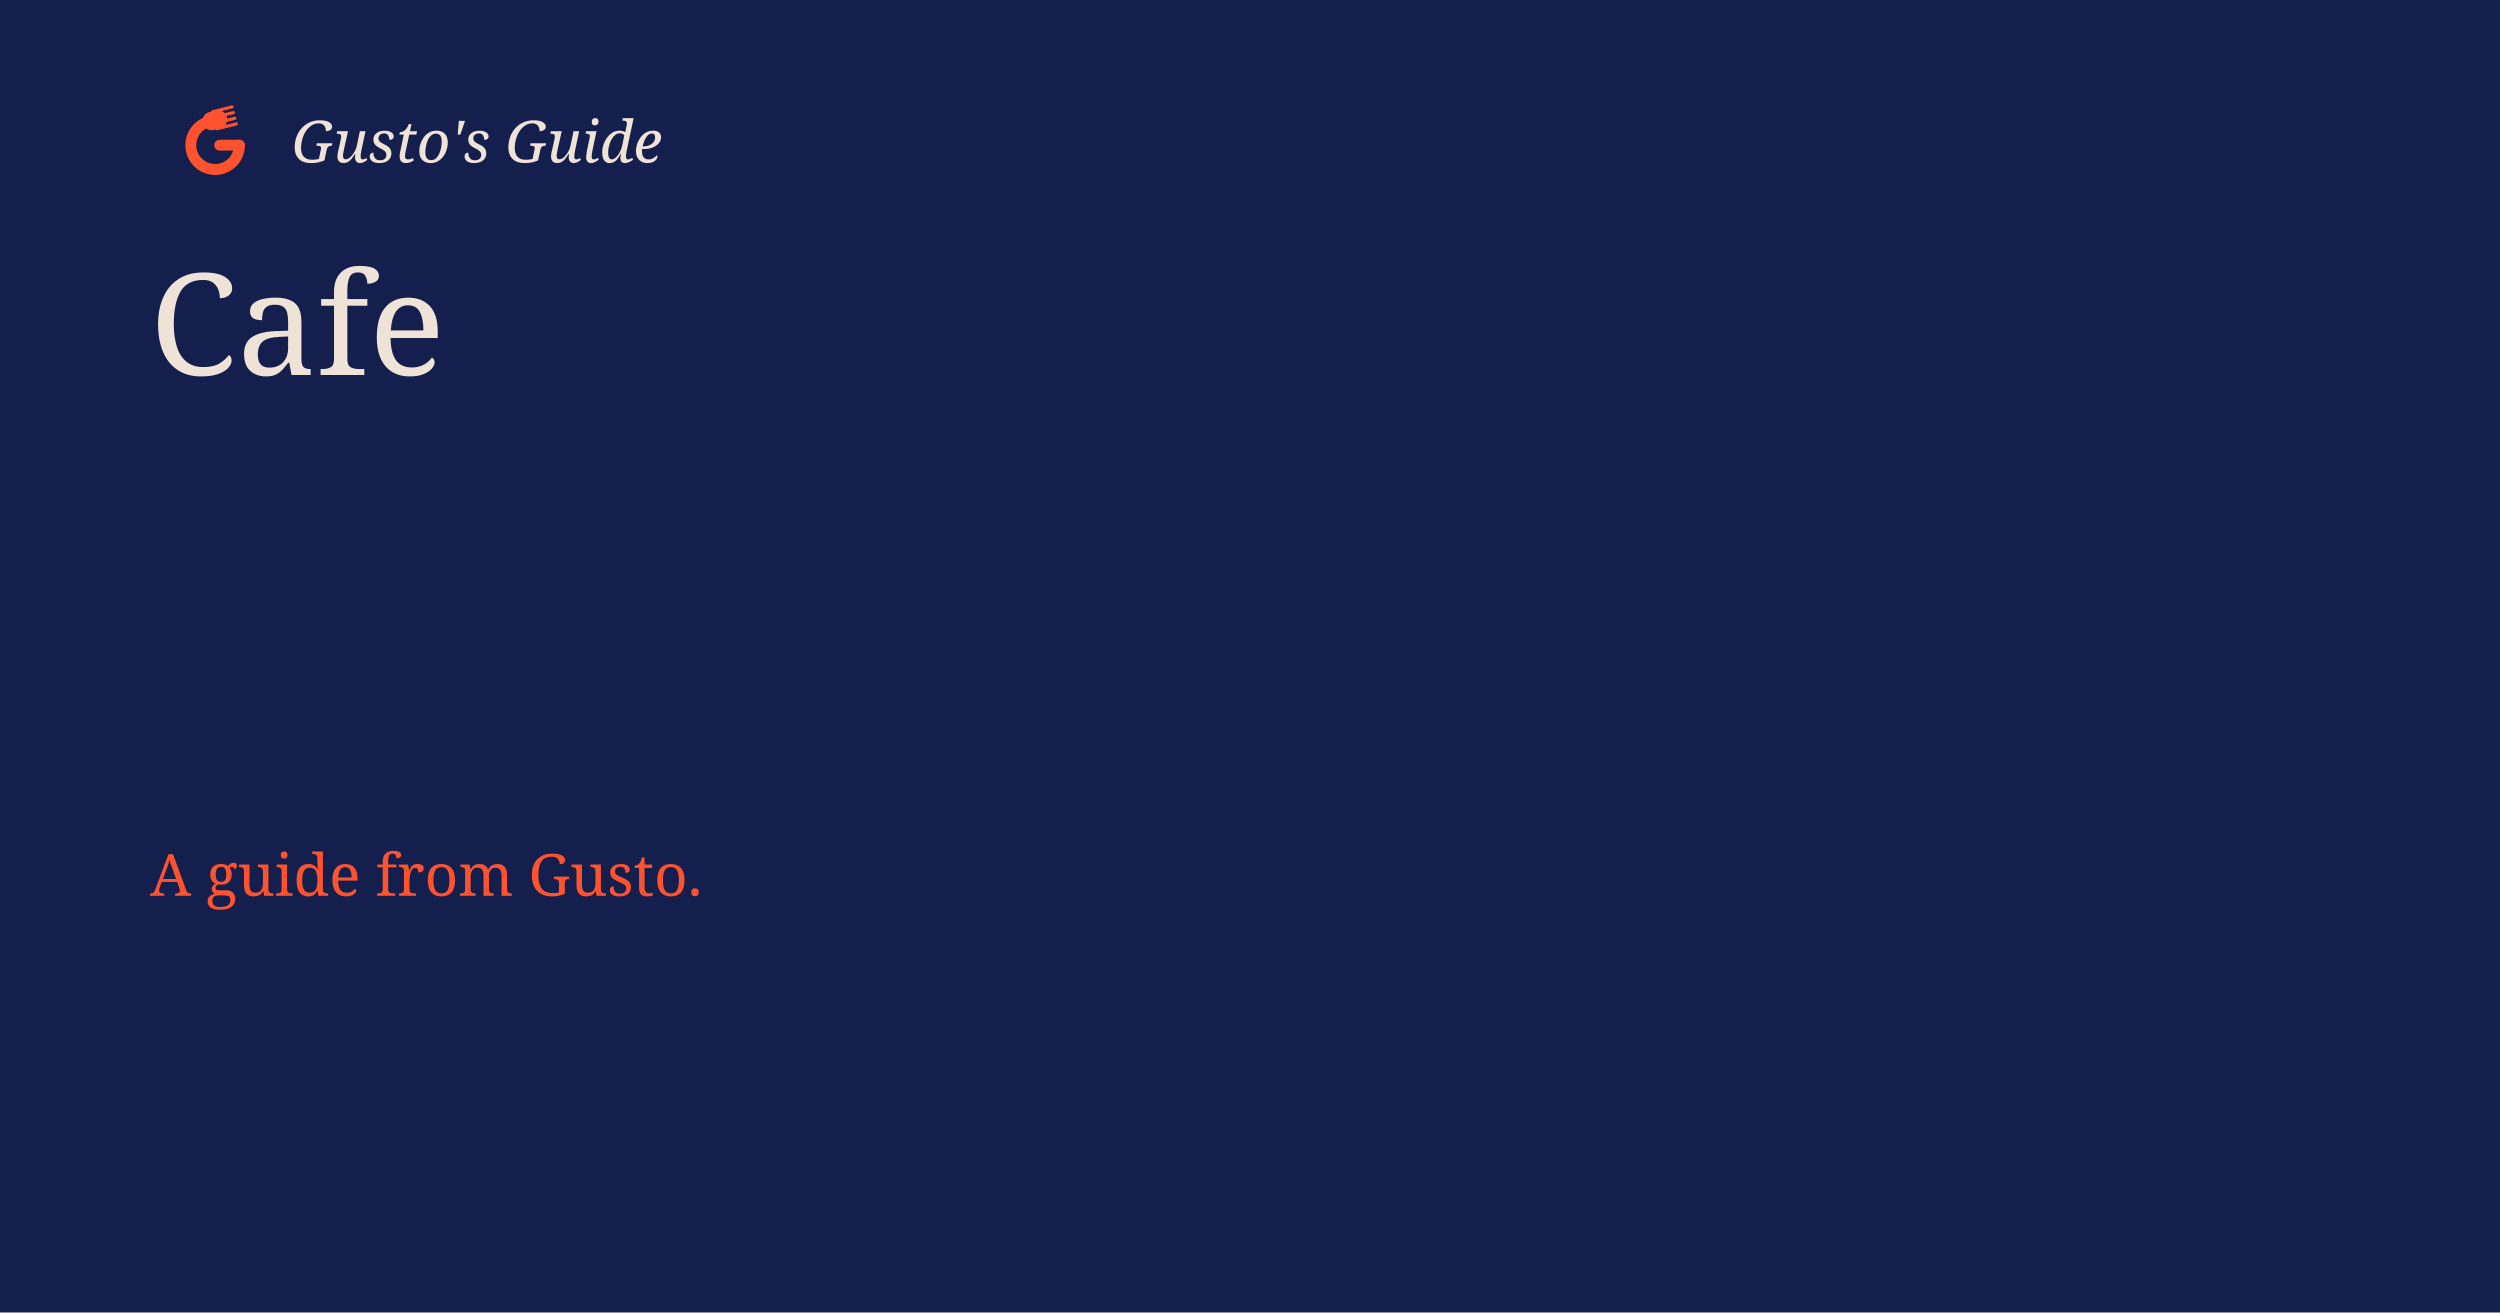
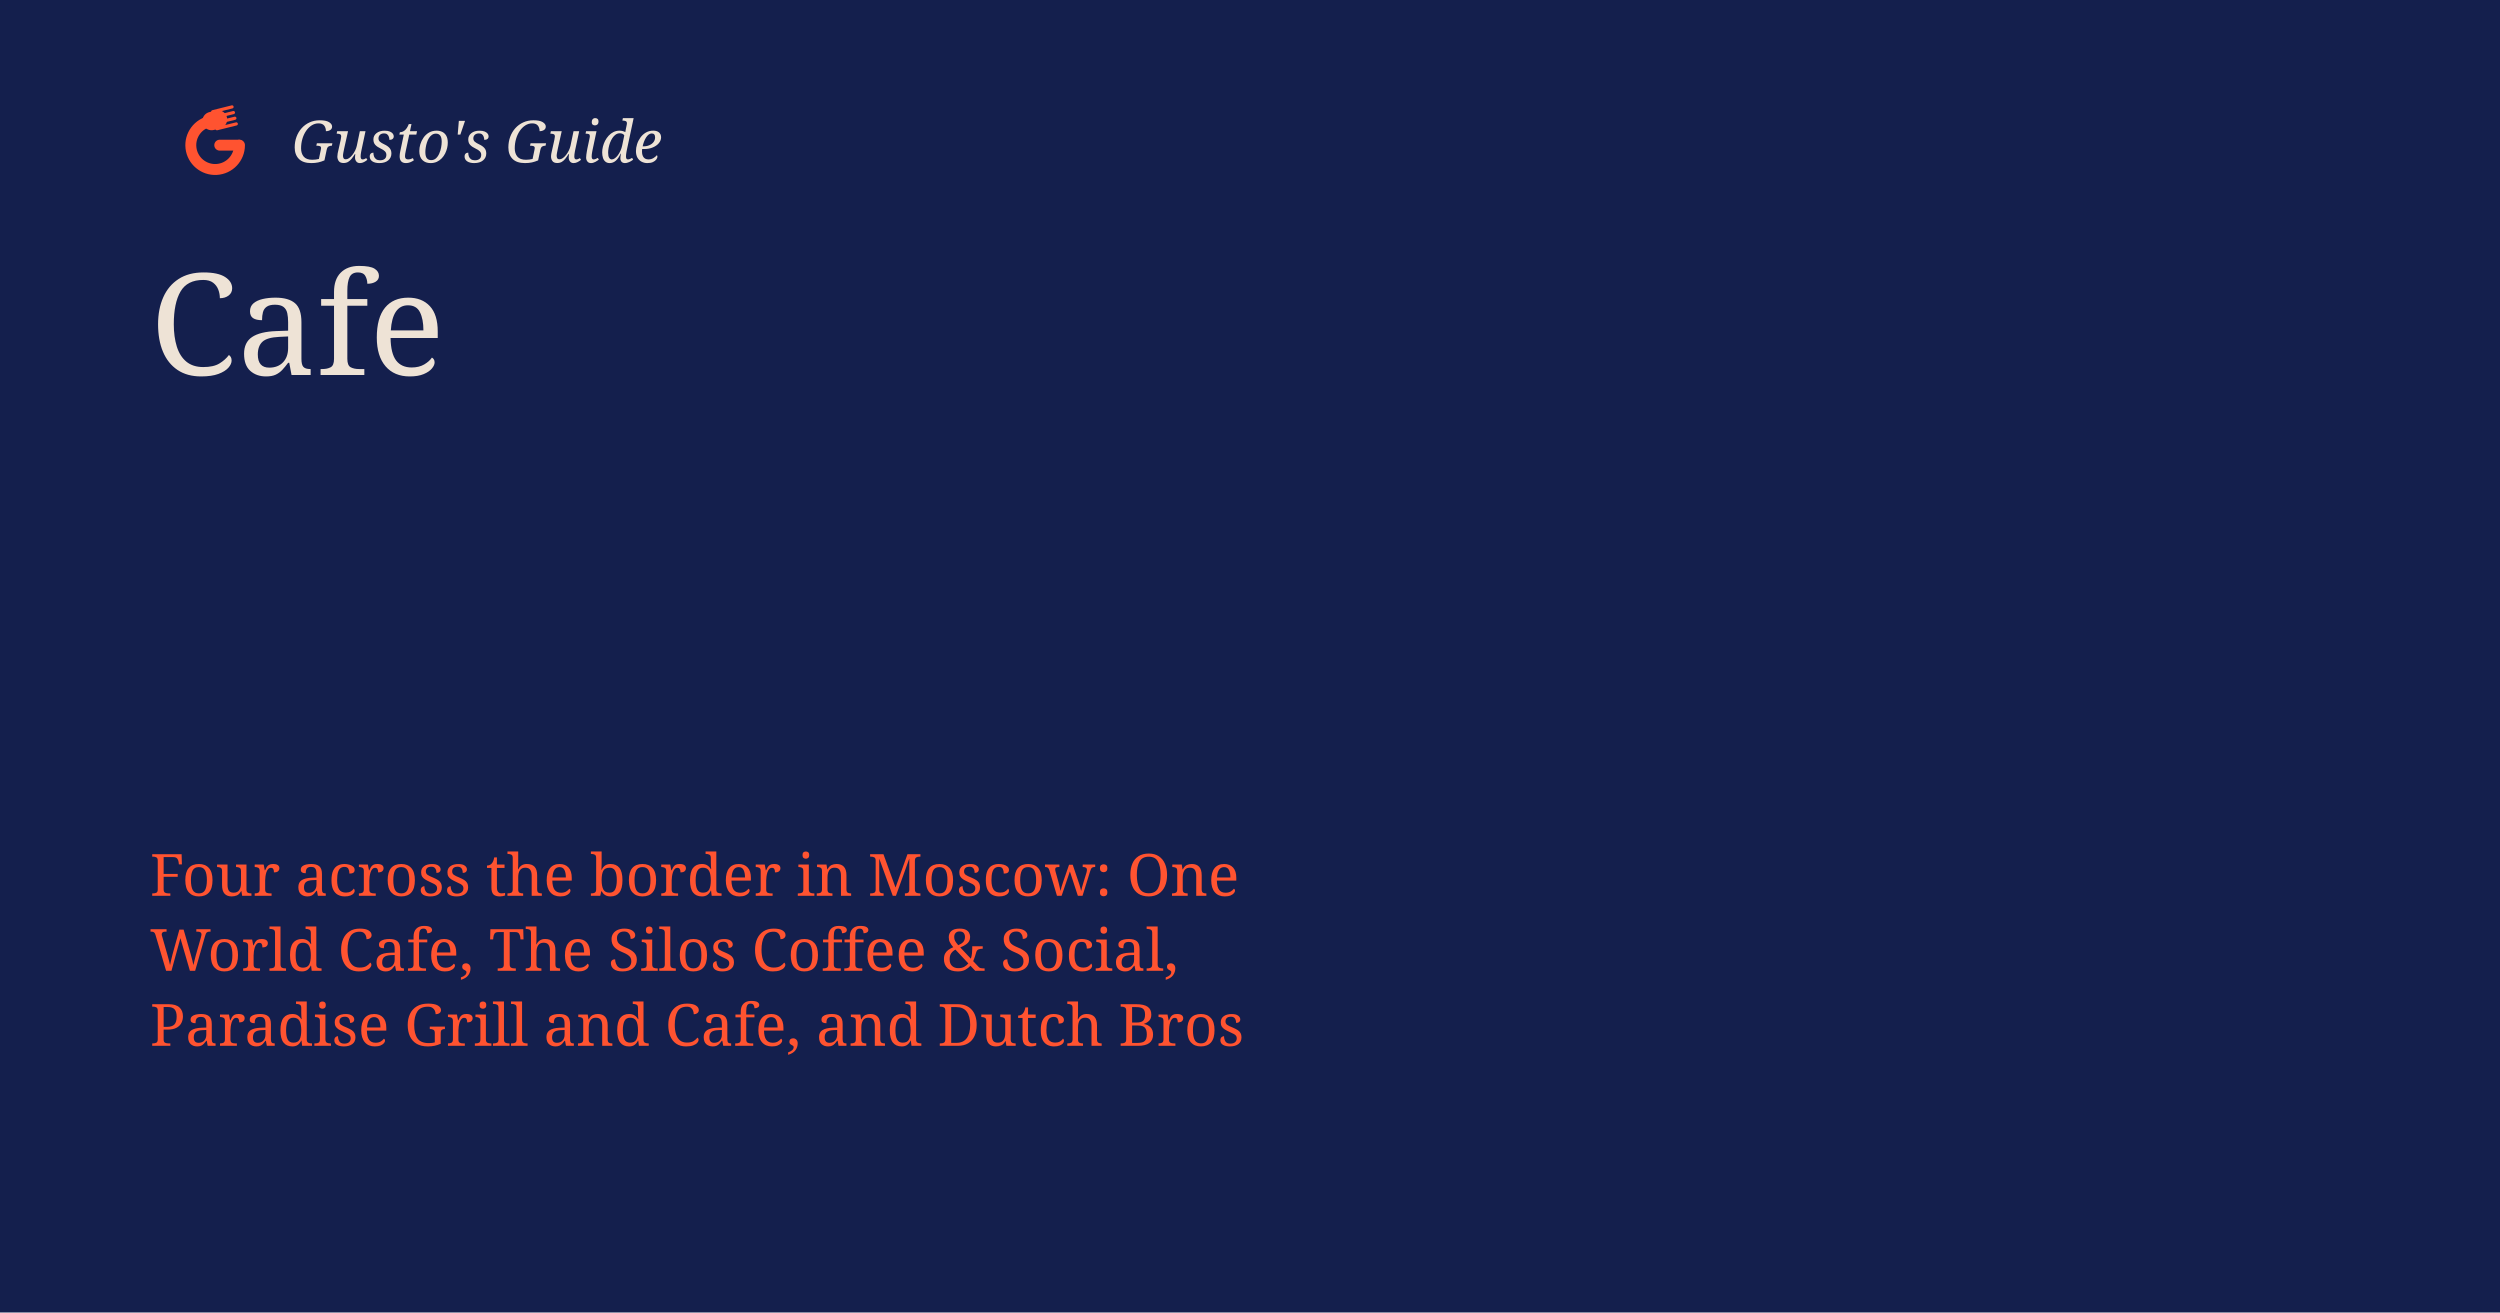
<svg xmlns="http://www.w3.org/2000/svg" width="1200" height="630" viewBox="0 0 1200 630">
  <rect width="1200" height="630" fill="#141F4D" />
  <g transform="translate(72 36) scale(0.92)">
    <g transform="translate(10.59 -0.99)">
      <path d="M 36.1 37.6 A 12.7 12.7 0 1 1 21.19 25.09" fill="none" stroke="#FF5330" stroke-width="5.7" stroke-linecap="round" />
      <path d="M 35.64 37.6 L 25.8 37.6" fill="none" stroke="#FF5330" stroke-width="5.7" stroke-linecap="round" />
      <path d="M 21.19 25.09 L 22.46 24.78" fill="none" stroke="#FF5330" stroke-width="5.7" stroke-linecap="round" />
      <path d="M 21.53 25.01 L 24.88 24.17" fill="none" stroke="#FF5330" stroke-width="9.6" stroke-linecap="round" />
      <path d="M 22.13 20.15 L 32.22 17.63 M 22.86 23.11 L 32.95 20.59 M 23.6 26.06 L 33.69 23.55 M 24.34 29.02 L 34.43 26.51" fill="none" stroke="#FF5330" stroke-width="1.65" stroke-linecap="round" />
    </g>
  </g>
  <text x="140" y="78" fill="#EEE3D6" font-family="Georgia, serif" font-size="28" font-style="italic">Gusto's Guide</text>
  <text x="72" y="180" fill="#EEE3D6" font-family="Georgia, serif" font-size="68">Cafe</text>
-   <text x="72" y="430" fill="#FF5330" font-family="Georgia, serif" font-size="28">A guide from Gusto.</text>
+   <text x="72" y="430" fill="#FF5330" font-family="Georgia, serif" font-size="28">Four across the border in Moscow: One</text>
+   <text x="72" y="466" fill="#FF5330" font-family="Georgia, serif" font-size="28">World Cafe, The Silos Coffee &amp; Social,</text>
+   <text x="72" y="502" fill="#FF5330" font-family="Georgia, serif" font-size="28">Paradise Grill and Cafe, and Dutch Bros</text>
</svg>
